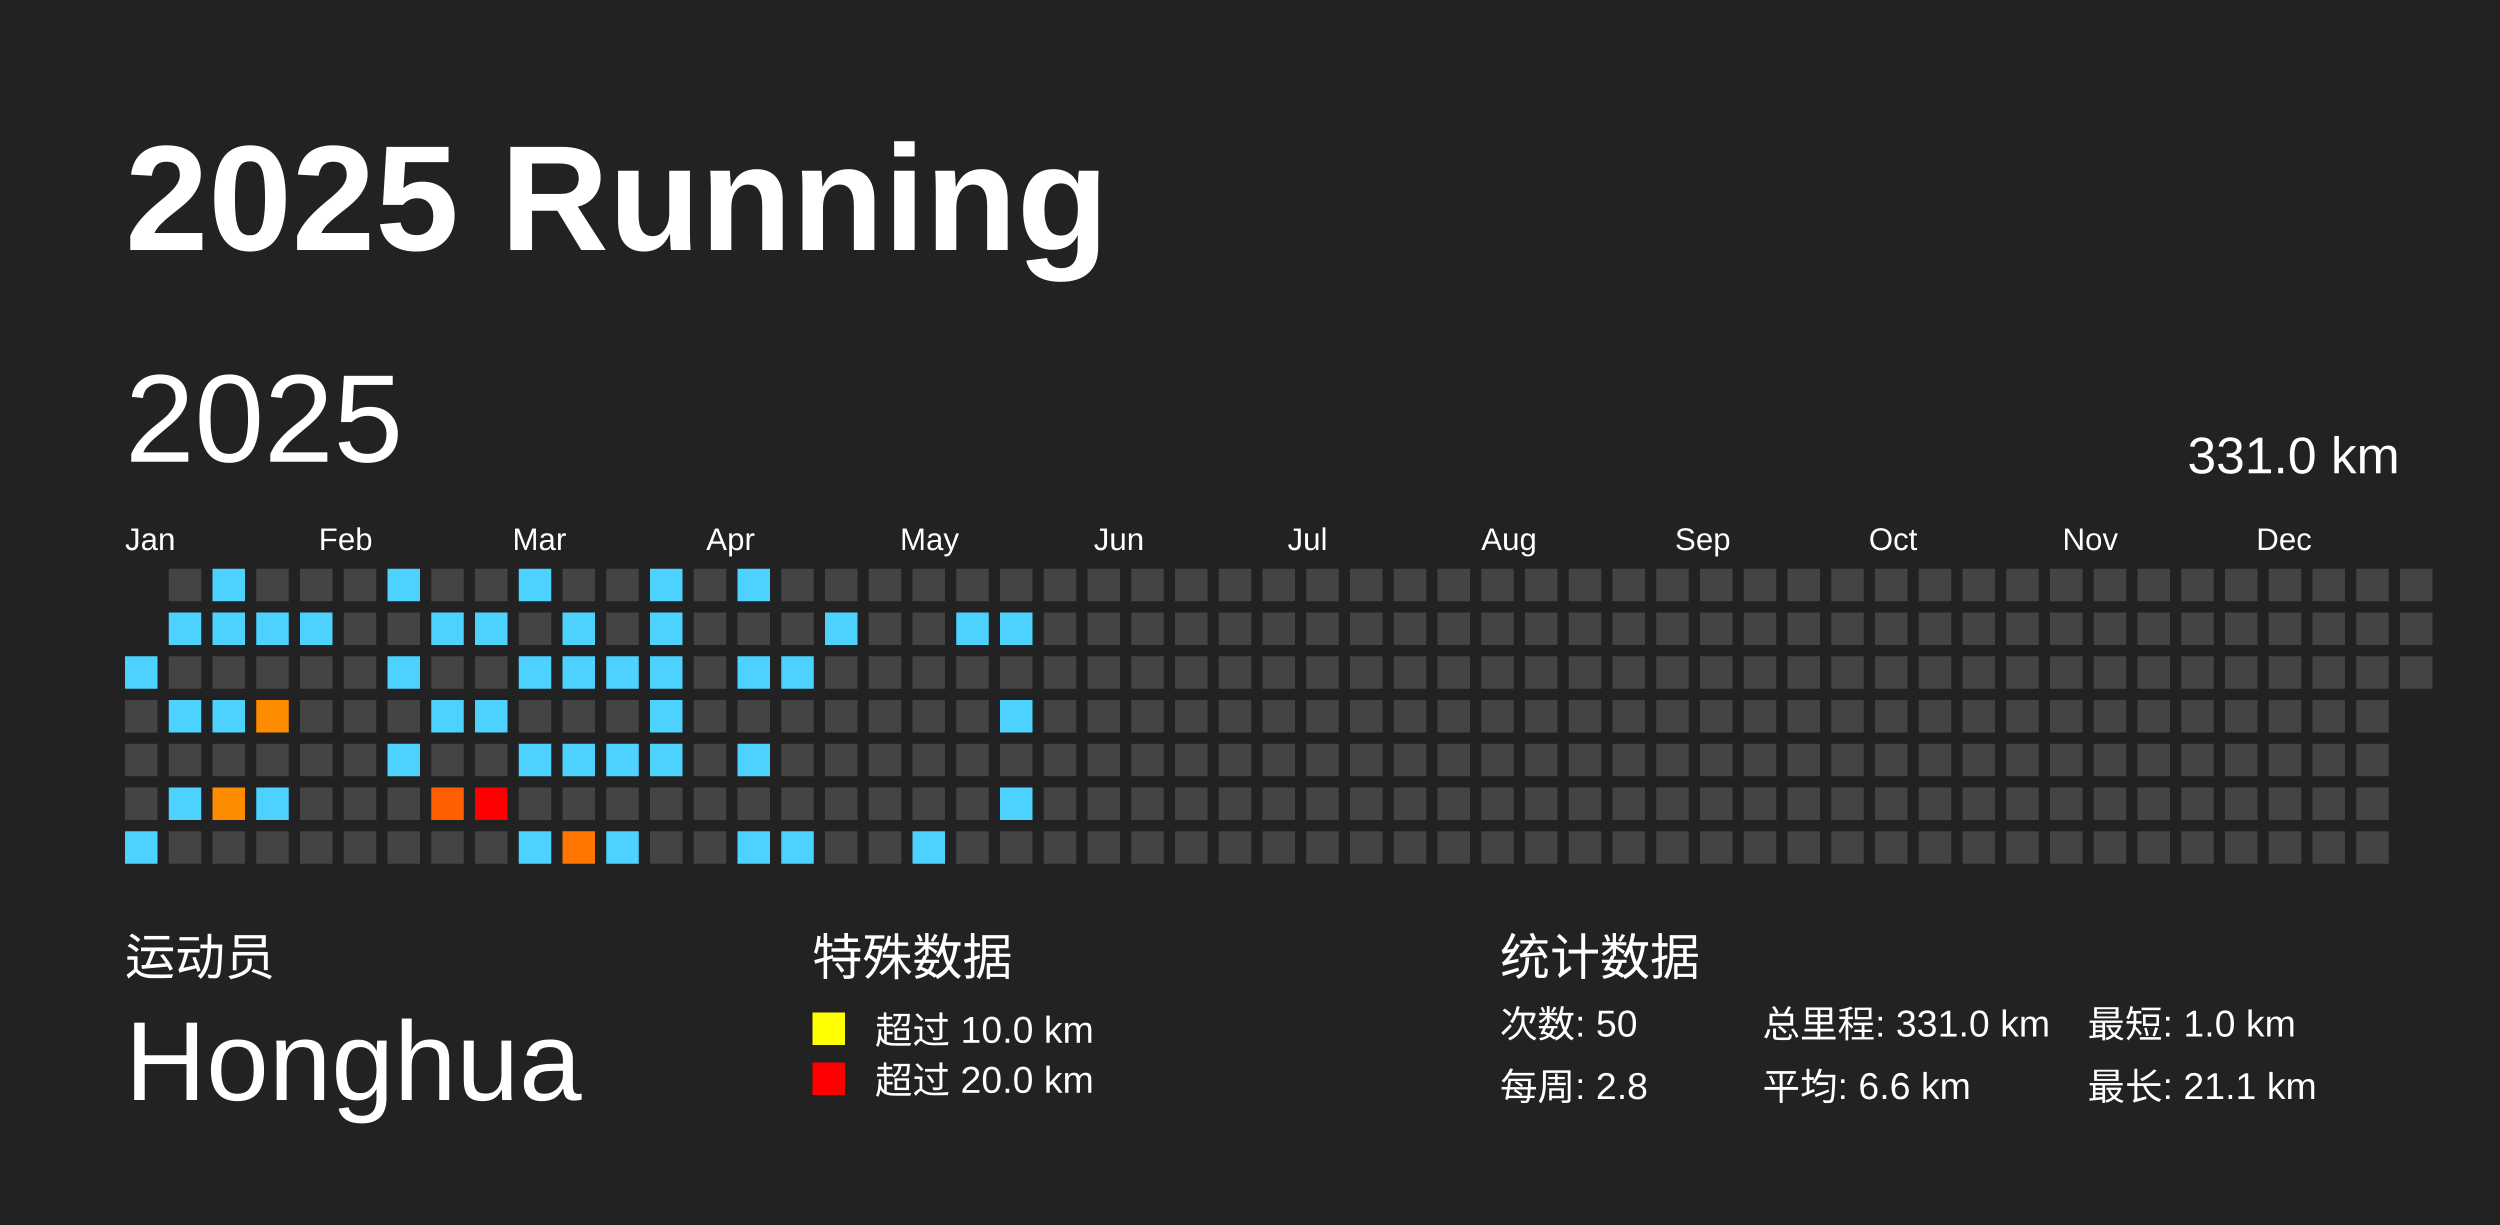
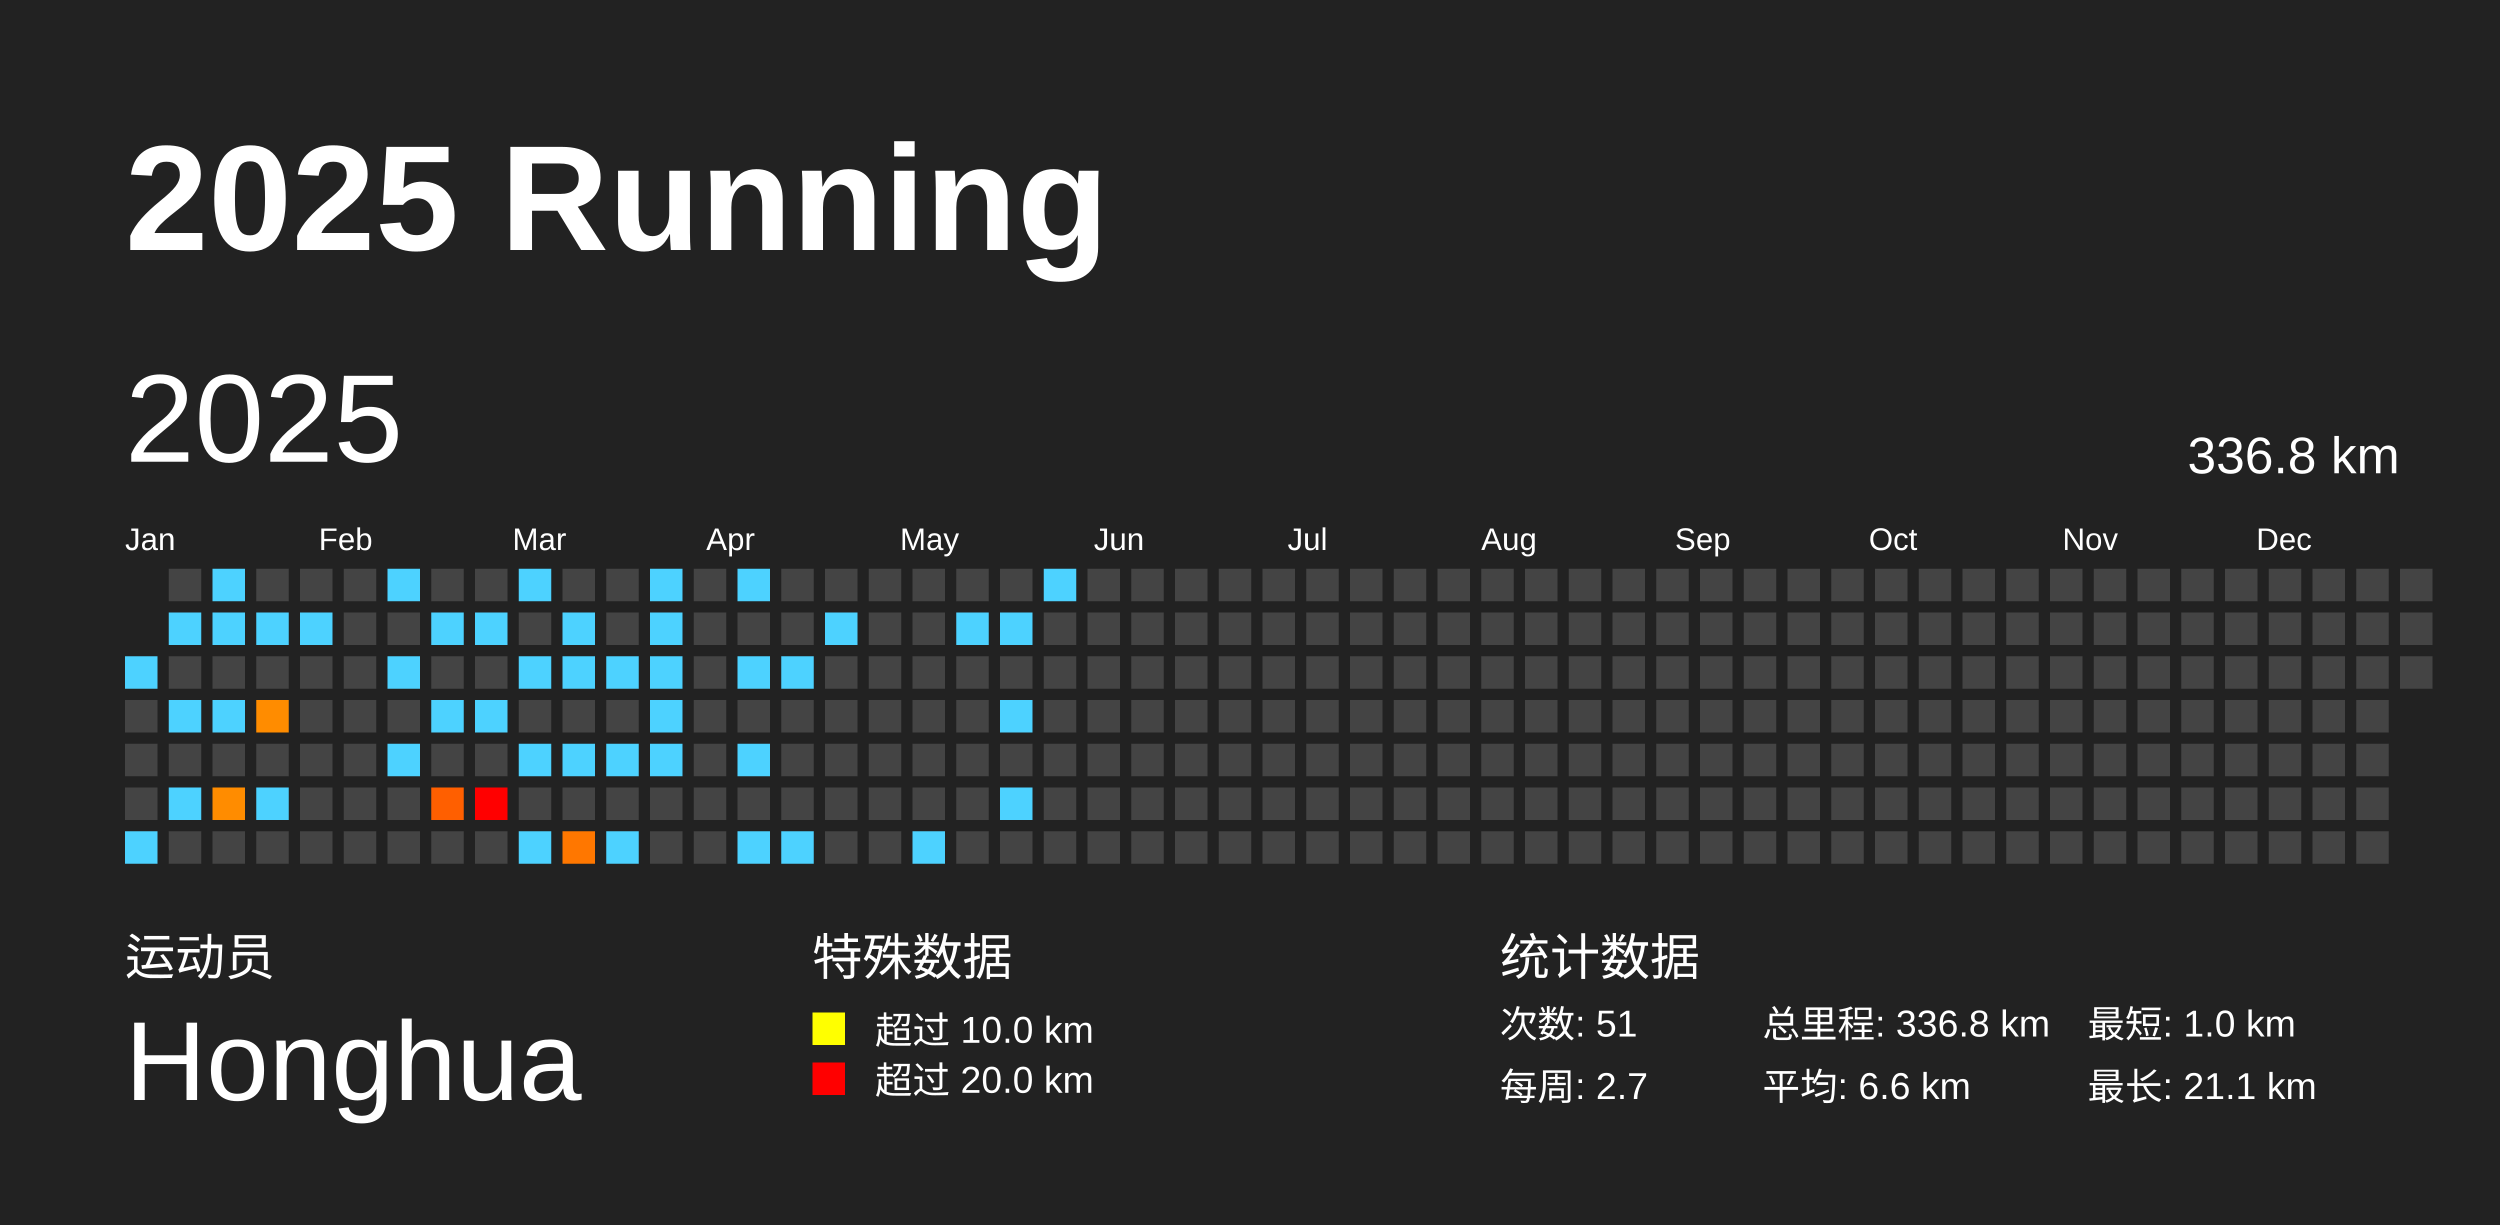
<svg xmlns="http://www.w3.org/2000/svg" baseProfile="full" height="98mm" version="1.1" viewBox="0,0,200,98" width="200mm">
  <defs />
  <rect fill="#222222" height="98" width="200" x="0" y="0" />
  <text fill="#FFFFFF" style="font-size:12px; font-family:Arial; font-weight:bold;" x="10" y="20">2025 Running</text>
  <text fill="#FFFFFF" style="font-size:4px; font-family:Arial" x="10" y="78">运动员</text>
  <text fill="#FFFFFF" style="font-size:9px; font-family:Arial" x="10" y="88">Honghua</text>
  <text fill="#FFFFFF" style="font-size:4px; font-family:Arial" x="65" y="78">特殊数据</text>
  <rect fill="yellow" height="2.6" width="2.6" x="65" y="81" />
  <text fill="#FFFFFF" style="font-size:3px; font-family:Arial" x="70" y="83.5">超过 10.0 km</text>
  <rect fill="red" height="2.6" width="2.6" x="65" y="85" />
  <text fill="#FFFFFF" style="font-size:3px; font-family:Arial" x="70" y="87.5">超过 20.0 km</text>
  <text fill="#FFFFFF" style="font-size:4px; font-family:Arial" x="120" y="78">统计数据</text>
-   <text fill="#FFFFFF" style="font-size:3px; font-family:Arial" x="120" y="83">次数: 50</text>
-   <text fill="#FFFFFF" style="font-size:3px; font-family:Arial" x="120" y="88">每周: 2.8</text>
-   <text fill="#FFFFFF" style="font-size:3px; font-family:Arial" x="141" y="83">总里程: 331.0 km</text>
+   <text fill="#FFFFFF" style="font-size:3px; font-family:Arial" x="120" y="83">次数: 51</text>
+   <text fill="#FFFFFF" style="font-size:3px; font-family:Arial" x="120" y="88">每周: 2.7</text>
+   <text fill="#FFFFFF" style="font-size:3px; font-family:Arial" x="141" y="83">总里程: 336.8 km</text>
  <text fill="#FFFFFF" style="font-size:3px; font-family:Arial" x="141" y="88">平均: 6.6 km</text>
  <text fill="#FFFFFF" style="font-size:3px; font-family:Arial" x="167" y="83">最短: 1.0 km</text>
  <text fill="#FFFFFF" style="font-size:3px; font-family:Arial" x="167" y="88">最长: 21.1 km</text>
  <text dominant-baseline="hanging" fill="#FFFFFF" style="font-size:10.0px; font-family:Arial;" x="10" y="30">2025</text>
-   <text dominant-baseline="hanging" fill="#FFFFFF" style="font-size:4.125px; font-family:Arial;" x="175" y="35">331.0 km</text>
+   <text dominant-baseline="hanging" fill="#FFFFFF" style="font-size:4.125px; font-family:Arial;" x="175" y="35">336.8 km</text>
  <text fill="#FFFFFF" style="font-size:2.5px; font-family:Arial" x="10.0" y="44">Jan</text>
  <text fill="#FFFFFF" style="font-size:2.5px; font-family:Arial" x="25.5" y="44">Feb</text>
  <text fill="#FFFFFF" style="font-size:2.5px; font-family:Arial" x="41.0" y="44">Mar</text>
  <text fill="#FFFFFF" style="font-size:2.5px; font-family:Arial" x="56.5" y="44">Apr</text>
  <text fill="#FFFFFF" style="font-size:2.5px; font-family:Arial" x="72.0" y="44">May</text>
  <text fill="#FFFFFF" style="font-size:2.5px; font-family:Arial" x="87.5" y="44">Jun</text>
  <text fill="#FFFFFF" style="font-size:2.5px; font-family:Arial" x="103.0" y="44">Jul</text>
  <text fill="#FFFFFF" style="font-size:2.5px; font-family:Arial" x="118.5" y="44">Aug</text>
  <text fill="#FFFFFF" style="font-size:2.5px; font-family:Arial" x="134.0" y="44">Sep</text>
  <text fill="#FFFFFF" style="font-size:2.5px; font-family:Arial" x="149.5" y="44">Oct</text>
  <text fill="#FFFFFF" style="font-size:2.5px; font-family:Arial" x="165.0" y="44">Nov</text>
  <text fill="#FFFFFF" style="font-size:2.5px; font-family:Arial" x="180.5" y="44">Dec</text>
  <rect fill="#4dd2ff" height="2.6" width="2.6" x="10.0" y="52.5" />
  <rect fill="#444444" height="2.6" width="2.6" x="10.0" y="56.0" />
  <rect fill="#444444" height="2.6" width="2.6" x="10.0" y="59.5" />
  <rect fill="#444444" height="2.6" width="2.6" x="10.0" y="63.0" />
  <rect fill="#4dd2ff" height="2.6" width="2.6" x="10.0" y="66.5" />
  <rect fill="#444444" height="2.6" width="2.6" x="13.5" y="45.5" />
  <rect fill="#4dd2ff" height="2.6" width="2.6" x="13.5" y="49.0" />
  <rect fill="#444444" height="2.6" width="2.6" x="13.5" y="52.5" />
  <rect fill="#4dd2ff" height="2.6" width="2.6" x="13.5" y="56.0" />
  <rect fill="#444444" height="2.6" width="2.6" x="13.5" y="59.5" />
  <rect fill="#4dd2ff" height="2.6" width="2.6" x="13.5" y="63.0" />
  <rect fill="#444444" height="2.6" width="2.6" x="13.5" y="66.5" />
  <rect fill="#4dd2ff" height="2.6" width="2.6" x="17.0" y="45.5" />
  <rect fill="#4dd2ff" height="2.6" width="2.6" x="17.0" y="49.0" />
  <rect fill="#444444" height="2.6" width="2.6" x="17.0" y="52.5" />
  <rect fill="#4dd2ff" height="2.6" width="2.6" x="17.0" y="56.0" />
  <rect fill="#444444" height="2.6" width="2.6" x="17.0" y="59.5" />
  <rect fill="#ff8c00" height="2.6" width="2.6" x="17.0" y="63.0" />
  <rect fill="#444444" height="2.6" width="2.6" x="17.0" y="66.5" />
  <rect fill="#444444" height="2.6" width="2.6" x="20.5" y="45.5" />
  <rect fill="#4dd2ff" height="2.6" width="2.6" x="20.5" y="49.0" />
  <rect fill="#444444" height="2.6" width="2.6" x="20.5" y="52.5" />
  <rect fill="#ff8c00" height="2.6" width="2.6" x="20.5" y="56.0" />
  <rect fill="#444444" height="2.6" width="2.6" x="20.5" y="59.5" />
  <rect fill="#4dd2ff" height="2.6" width="2.6" x="20.5" y="63.0" />
  <rect fill="#444444" height="2.6" width="2.6" x="20.5" y="66.5" />
  <rect fill="#444444" height="2.6" width="2.6" x="24.0" y="45.5" />
  <rect fill="#4dd2ff" height="2.6" width="2.6" x="24.0" y="49.0" />
  <rect fill="#444444" height="2.6" width="2.6" x="24.0" y="52.5" />
  <rect fill="#444444" height="2.6" width="2.6" x="24.0" y="56.0" />
  <rect fill="#444444" height="2.6" width="2.6" x="24.0" y="59.5" />
  <rect fill="#444444" height="2.6" width="2.6" x="24.0" y="63.0" />
  <rect fill="#444444" height="2.6" width="2.6" x="24.0" y="66.5" />
  <rect fill="#444444" height="2.6" width="2.6" x="27.5" y="45.5" />
  <rect fill="#444444" height="2.6" width="2.6" x="27.5" y="49.0" />
  <rect fill="#444444" height="2.6" width="2.6" x="27.5" y="52.5" />
  <rect fill="#444444" height="2.6" width="2.6" x="27.5" y="56.0" />
  <rect fill="#444444" height="2.6" width="2.6" x="27.5" y="59.5" />
  <rect fill="#444444" height="2.6" width="2.6" x="27.5" y="63.0" />
  <rect fill="#444444" height="2.6" width="2.6" x="27.5" y="66.5" />
  <rect fill="#4dd2ff" height="2.6" width="2.6" x="31.0" y="45.5" />
  <rect fill="#444444" height="2.6" width="2.6" x="31.0" y="49.0" />
  <rect fill="#4dd2ff" height="2.6" width="2.6" x="31.0" y="52.5" />
  <rect fill="#444444" height="2.6" width="2.6" x="31.0" y="56.0" />
  <rect fill="#4dd2ff" height="2.6" width="2.6" x="31.0" y="59.5" />
  <rect fill="#444444" height="2.6" width="2.6" x="31.0" y="63.0" />
  <rect fill="#444444" height="2.6" width="2.6" x="31.0" y="66.5" />
  <rect fill="#444444" height="2.6" width="2.6" x="34.5" y="45.5" />
  <rect fill="#4dd2ff" height="2.6" width="2.6" x="34.5" y="49.0" />
  <rect fill="#444444" height="2.6" width="2.6" x="34.5" y="52.5" />
  <rect fill="#4dd2ff" height="2.6" width="2.6" x="34.5" y="56.0" />
  <rect fill="#444444" height="2.6" width="2.6" x="34.5" y="59.5" />
  <rect fill="#ff5f00" height="2.6" width="2.6" x="34.5" y="63.0" />
  <rect fill="#444444" height="2.6" width="2.6" x="34.5" y="66.5" />
  <rect fill="#444444" height="2.6" width="2.6" x="38.0" y="45.5" />
  <rect fill="#4dd2ff" height="2.6" width="2.6" x="38.0" y="49.0" />
  <rect fill="#444444" height="2.6" width="2.6" x="38.0" y="52.5" />
  <rect fill="#4dd2ff" height="2.6" width="2.6" x="38.0" y="56.0" />
  <rect fill="#444444" height="2.6" width="2.6" x="38.0" y="59.5" />
  <rect fill="red" height="2.6" width="2.6" x="38.0" y="63.0" />
  <rect fill="#444444" height="2.6" width="2.6" x="38.0" y="66.5" />
  <rect fill="#4dd2ff" height="2.6" width="2.6" x="41.5" y="45.5" />
  <rect fill="#444444" height="2.6" width="2.6" x="41.5" y="49.0" />
  <rect fill="#4dd2ff" height="2.6" width="2.6" x="41.5" y="52.5" />
  <rect fill="#444444" height="2.6" width="2.6" x="41.5" y="56.0" />
  <rect fill="#4dd2ff" height="2.6" width="2.6" x="41.5" y="59.5" />
  <rect fill="#444444" height="2.6" width="2.6" x="41.5" y="63.0" />
  <rect fill="#4dd2ff" height="2.6" width="2.6" x="41.5" y="66.5" />
  <rect fill="#444444" height="2.6" width="2.6" x="45.0" y="45.5" />
  <rect fill="#4dd2ff" height="2.6" width="2.6" x="45.0" y="49.0" />
  <rect fill="#4dd2ff" height="2.6" width="2.6" x="45.0" y="52.5" />
  <rect fill="#444444" height="2.6" width="2.6" x="45.0" y="56.0" />
  <rect fill="#4dd2ff" height="2.6" width="2.6" x="45.0" y="59.5" />
  <rect fill="#444444" height="2.6" width="2.6" x="45.0" y="63.0" />
  <rect fill="#ff7700" height="2.6" width="2.6" x="45.0" y="66.5" />
  <rect fill="#444444" height="2.6" width="2.6" x="48.5" y="45.5" />
  <rect fill="#444444" height="2.6" width="2.6" x="48.5" y="49.0" />
  <rect fill="#4dd2ff" height="2.6" width="2.6" x="48.5" y="52.5" />
  <rect fill="#444444" height="2.6" width="2.6" x="48.5" y="56.0" />
  <rect fill="#4dd2ff" height="2.6" width="2.6" x="48.5" y="59.5" />
  <rect fill="#444444" height="2.6" width="2.6" x="48.5" y="63.0" />
  <rect fill="#4dd2ff" height="2.6" width="2.6" x="48.5" y="66.5" />
  <rect fill="#4dd2ff" height="2.6" width="2.6" x="52.0" y="45.5" />
  <rect fill="#4dd2ff" height="2.6" width="2.6" x="52.0" y="49.0" />
  <rect fill="#4dd2ff" height="2.6" width="2.6" x="52.0" y="52.5" />
  <rect fill="#4dd2ff" height="2.6" width="2.6" x="52.0" y="56.0" />
  <rect fill="#4dd2ff" height="2.6" width="2.6" x="52.0" y="59.5" />
  <rect fill="#444444" height="2.6" width="2.6" x="52.0" y="63.0" />
  <rect fill="#444444" height="2.6" width="2.6" x="52.0" y="66.5" />
  <rect fill="#444444" height="2.6" width="2.6" x="55.5" y="45.5" />
  <rect fill="#444444" height="2.6" width="2.6" x="55.5" y="49.0" />
  <rect fill="#444444" height="2.6" width="2.6" x="55.5" y="52.5" />
  <rect fill="#444444" height="2.6" width="2.6" x="55.5" y="56.0" />
  <rect fill="#444444" height="2.6" width="2.6" x="55.5" y="59.5" />
  <rect fill="#444444" height="2.6" width="2.6" x="55.5" y="63.0" />
  <rect fill="#444444" height="2.6" width="2.6" x="55.5" y="66.5" />
  <rect fill="#4dd2ff" height="2.6" width="2.6" x="59.0" y="45.5" />
  <rect fill="#444444" height="2.6" width="2.6" x="59.0" y="49.0" />
  <rect fill="#4dd2ff" height="2.6" width="2.6" x="59.0" y="52.5" />
  <rect fill="#444444" height="2.6" width="2.6" x="59.0" y="56.0" />
  <rect fill="#4dd2ff" height="2.6" width="2.6" x="59.0" y="59.5" />
  <rect fill="#444444" height="2.6" width="2.6" x="59.0" y="63.0" />
  <rect fill="#4dd2ff" height="2.6" width="2.6" x="59.0" y="66.5" />
  <rect fill="#444444" height="2.6" width="2.6" x="62.5" y="45.5" />
  <rect fill="#444444" height="2.6" width="2.6" x="62.5" y="49.0" />
  <rect fill="#4dd2ff" height="2.6" width="2.6" x="62.5" y="52.5" />
  <rect fill="#444444" height="2.6" width="2.6" x="62.5" y="56.0" />
  <rect fill="#444444" height="2.6" width="2.6" x="62.5" y="59.5" />
  <rect fill="#444444" height="2.6" width="2.6" x="62.5" y="63.0" />
  <rect fill="#4dd2ff" height="2.6" width="2.6" x="62.5" y="66.5" />
  <rect fill="#444444" height="2.6" width="2.6" x="66.0" y="45.5" />
  <rect fill="#4dd2ff" height="2.6" width="2.6" x="66.0" y="49.0" />
  <rect fill="#444444" height="2.6" width="2.6" x="66.0" y="52.5" />
  <rect fill="#444444" height="2.6" width="2.6" x="66.0" y="56.0" />
  <rect fill="#444444" height="2.6" width="2.6" x="66.0" y="59.5" />
  <rect fill="#444444" height="2.6" width="2.6" x="66.0" y="63.0" />
  <rect fill="#444444" height="2.6" width="2.6" x="66.0" y="66.5" />
  <rect fill="#444444" height="2.6" width="2.6" x="69.5" y="45.5" />
  <rect fill="#444444" height="2.6" width="2.6" x="69.5" y="49.0" />
  <rect fill="#444444" height="2.6" width="2.6" x="69.5" y="52.5" />
  <rect fill="#444444" height="2.6" width="2.6" x="69.5" y="56.0" />
  <rect fill="#444444" height="2.6" width="2.6" x="69.5" y="59.5" />
  <rect fill="#444444" height="2.6" width="2.6" x="69.5" y="63.0" />
  <rect fill="#444444" height="2.6" width="2.6" x="69.5" y="66.5" />
  <rect fill="#444444" height="2.6" width="2.6" x="73.0" y="45.5" />
  <rect fill="#444444" height="2.6" width="2.6" x="73.0" y="49.0" />
  <rect fill="#444444" height="2.6" width="2.6" x="73.0" y="52.5" />
  <rect fill="#444444" height="2.6" width="2.6" x="73.0" y="56.0" />
  <rect fill="#444444" height="2.6" width="2.6" x="73.0" y="59.5" />
  <rect fill="#444444" height="2.6" width="2.6" x="73.0" y="63.0" />
  <rect fill="#4dd2ff" height="2.6" width="2.6" x="73.0" y="66.5" />
  <rect fill="#444444" height="2.6" width="2.6" x="76.5" y="45.5" />
  <rect fill="#4dd2ff" height="2.6" width="2.6" x="76.5" y="49.0" />
  <rect fill="#444444" height="2.6" width="2.6" x="76.5" y="52.5" />
  <rect fill="#444444" height="2.6" width="2.6" x="76.5" y="56.0" />
  <rect fill="#444444" height="2.6" width="2.6" x="76.5" y="59.5" />
  <rect fill="#444444" height="2.6" width="2.6" x="76.5" y="63.0" />
  <rect fill="#444444" height="2.6" width="2.6" x="76.5" y="66.5" />
  <rect fill="#444444" height="2.6" width="2.6" x="80.0" y="45.5" />
  <rect fill="#4dd2ff" height="2.6" width="2.6" x="80.0" y="49.0" />
  <rect fill="#444444" height="2.6" width="2.6" x="80.0" y="52.5" />
  <rect fill="#4dd2ff" height="2.6" width="2.6" x="80.0" y="56.0" />
  <rect fill="#444444" height="2.6" width="2.6" x="80.0" y="59.5" />
  <rect fill="#4dd2ff" height="2.6" width="2.6" x="80.0" y="63.0" />
  <rect fill="#444444" height="2.6" width="2.6" x="80.0" y="66.5" />
-   <rect fill="#444444" height="2.6" width="2.6" x="83.5" y="45.5" />
+   <rect fill="#4dd2ff" height="2.6" width="2.6" x="83.5" y="45.5" />
  <rect fill="#444444" height="2.6" width="2.6" x="83.5" y="49.0" />
  <rect fill="#444444" height="2.6" width="2.6" x="83.5" y="52.5" />
  <rect fill="#444444" height="2.6" width="2.6" x="83.5" y="56.0" />
  <rect fill="#444444" height="2.6" width="2.6" x="83.5" y="59.5" />
  <rect fill="#444444" height="2.6" width="2.6" x="83.5" y="63.0" />
  <rect fill="#444444" height="2.6" width="2.6" x="83.5" y="66.5" />
  <rect fill="#444444" height="2.6" width="2.6" x="87.0" y="45.5" />
  <rect fill="#444444" height="2.6" width="2.6" x="87.0" y="49.0" />
  <rect fill="#444444" height="2.6" width="2.6" x="87.0" y="52.5" />
  <rect fill="#444444" height="2.6" width="2.6" x="87.0" y="56.0" />
  <rect fill="#444444" height="2.6" width="2.6" x="87.0" y="59.5" />
  <rect fill="#444444" height="2.6" width="2.6" x="87.0" y="63.0" />
  <rect fill="#444444" height="2.6" width="2.6" x="87.0" y="66.5" />
  <rect fill="#444444" height="2.6" width="2.6" x="90.5" y="45.5" />
  <rect fill="#444444" height="2.6" width="2.6" x="90.5" y="49.0" />
  <rect fill="#444444" height="2.6" width="2.6" x="90.5" y="52.5" />
  <rect fill="#444444" height="2.6" width="2.6" x="90.5" y="56.0" />
  <rect fill="#444444" height="2.6" width="2.6" x="90.5" y="59.5" />
  <rect fill="#444444" height="2.6" width="2.6" x="90.5" y="63.0" />
  <rect fill="#444444" height="2.6" width="2.6" x="90.5" y="66.5" />
  <rect fill="#444444" height="2.6" width="2.6" x="94.0" y="45.5" />
  <rect fill="#444444" height="2.6" width="2.6" x="94.0" y="49.0" />
  <rect fill="#444444" height="2.6" width="2.6" x="94.0" y="52.5" />
  <rect fill="#444444" height="2.6" width="2.6" x="94.0" y="56.0" />
  <rect fill="#444444" height="2.6" width="2.6" x="94.0" y="59.5" />
  <rect fill="#444444" height="2.6" width="2.6" x="94.0" y="63.0" />
  <rect fill="#444444" height="2.6" width="2.6" x="94.0" y="66.5" />
  <rect fill="#444444" height="2.6" width="2.6" x="97.5" y="45.5" />
  <rect fill="#444444" height="2.6" width="2.6" x="97.5" y="49.0" />
  <rect fill="#444444" height="2.6" width="2.6" x="97.5" y="52.5" />
  <rect fill="#444444" height="2.6" width="2.6" x="97.5" y="56.0" />
  <rect fill="#444444" height="2.6" width="2.6" x="97.5" y="59.5" />
  <rect fill="#444444" height="2.6" width="2.6" x="97.5" y="63.0" />
  <rect fill="#444444" height="2.6" width="2.6" x="97.5" y="66.5" />
  <rect fill="#444444" height="2.6" width="2.6" x="101.0" y="45.5" />
  <rect fill="#444444" height="2.6" width="2.6" x="101.0" y="49.0" />
  <rect fill="#444444" height="2.6" width="2.6" x="101.0" y="52.5" />
  <rect fill="#444444" height="2.6" width="2.6" x="101.0" y="56.0" />
  <rect fill="#444444" height="2.6" width="2.6" x="101.0" y="59.5" />
  <rect fill="#444444" height="2.6" width="2.6" x="101.0" y="63.0" />
  <rect fill="#444444" height="2.6" width="2.6" x="101.0" y="66.5" />
  <rect fill="#444444" height="2.6" width="2.6" x="104.5" y="45.5" />
  <rect fill="#444444" height="2.6" width="2.6" x="104.5" y="49.0" />
  <rect fill="#444444" height="2.6" width="2.6" x="104.5" y="52.5" />
  <rect fill="#444444" height="2.6" width="2.6" x="104.5" y="56.0" />
  <rect fill="#444444" height="2.6" width="2.6" x="104.5" y="59.5" />
  <rect fill="#444444" height="2.6" width="2.6" x="104.5" y="63.0" />
  <rect fill="#444444" height="2.6" width="2.6" x="104.5" y="66.5" />
  <rect fill="#444444" height="2.6" width="2.6" x="108.0" y="45.5" />
  <rect fill="#444444" height="2.6" width="2.6" x="108.0" y="49.0" />
  <rect fill="#444444" height="2.6" width="2.6" x="108.0" y="52.5" />
  <rect fill="#444444" height="2.6" width="2.6" x="108.0" y="56.0" />
  <rect fill="#444444" height="2.6" width="2.6" x="108.0" y="59.5" />
  <rect fill="#444444" height="2.6" width="2.6" x="108.0" y="63.0" />
  <rect fill="#444444" height="2.6" width="2.6" x="108.0" y="66.5" />
  <rect fill="#444444" height="2.6" width="2.6" x="111.5" y="45.5" />
  <rect fill="#444444" height="2.6" width="2.6" x="111.5" y="49.0" />
  <rect fill="#444444" height="2.6" width="2.6" x="111.5" y="52.5" />
  <rect fill="#444444" height="2.6" width="2.6" x="111.5" y="56.0" />
  <rect fill="#444444" height="2.6" width="2.6" x="111.5" y="59.5" />
  <rect fill="#444444" height="2.6" width="2.6" x="111.5" y="63.0" />
  <rect fill="#444444" height="2.6" width="2.6" x="111.5" y="66.5" />
  <rect fill="#444444" height="2.6" width="2.6" x="115.0" y="45.5" />
  <rect fill="#444444" height="2.6" width="2.6" x="115.0" y="49.0" />
  <rect fill="#444444" height="2.6" width="2.6" x="115.0" y="52.5" />
  <rect fill="#444444" height="2.6" width="2.6" x="115.0" y="56.0" />
  <rect fill="#444444" height="2.6" width="2.6" x="115.0" y="59.5" />
  <rect fill="#444444" height="2.6" width="2.6" x="115.0" y="63.0" />
  <rect fill="#444444" height="2.6" width="2.6" x="115.0" y="66.5" />
  <rect fill="#444444" height="2.6" width="2.6" x="118.5" y="45.5" />
  <rect fill="#444444" height="2.6" width="2.6" x="118.5" y="49.0" />
  <rect fill="#444444" height="2.6" width="2.6" x="118.5" y="52.5" />
  <rect fill="#444444" height="2.6" width="2.6" x="118.5" y="56.0" />
  <rect fill="#444444" height="2.6" width="2.6" x="118.5" y="59.5" />
  <rect fill="#444444" height="2.6" width="2.6" x="118.5" y="63.0" />
  <rect fill="#444444" height="2.6" width="2.6" x="118.5" y="66.5" />
  <rect fill="#444444" height="2.6" width="2.6" x="122.0" y="45.5" />
  <rect fill="#444444" height="2.6" width="2.6" x="122.0" y="49.0" />
  <rect fill="#444444" height="2.6" width="2.6" x="122.0" y="52.5" />
  <rect fill="#444444" height="2.6" width="2.6" x="122.0" y="56.0" />
  <rect fill="#444444" height="2.6" width="2.6" x="122.0" y="59.5" />
  <rect fill="#444444" height="2.6" width="2.6" x="122.0" y="63.0" />
  <rect fill="#444444" height="2.6" width="2.6" x="122.0" y="66.5" />
  <rect fill="#444444" height="2.6" width="2.6" x="125.5" y="45.5" />
  <rect fill="#444444" height="2.6" width="2.6" x="125.5" y="49.0" />
  <rect fill="#444444" height="2.6" width="2.6" x="125.5" y="52.5" />
  <rect fill="#444444" height="2.6" width="2.6" x="125.5" y="56.0" />
  <rect fill="#444444" height="2.6" width="2.6" x="125.5" y="59.5" />
  <rect fill="#444444" height="2.6" width="2.6" x="125.5" y="63.0" />
  <rect fill="#444444" height="2.6" width="2.6" x="125.5" y="66.5" />
  <rect fill="#444444" height="2.6" width="2.6" x="129.0" y="45.5" />
  <rect fill="#444444" height="2.6" width="2.6" x="129.0" y="49.0" />
  <rect fill="#444444" height="2.6" width="2.6" x="129.0" y="52.5" />
  <rect fill="#444444" height="2.6" width="2.6" x="129.0" y="56.0" />
  <rect fill="#444444" height="2.6" width="2.6" x="129.0" y="59.5" />
  <rect fill="#444444" height="2.6" width="2.6" x="129.0" y="63.0" />
  <rect fill="#444444" height="2.6" width="2.6" x="129.0" y="66.5" />
  <rect fill="#444444" height="2.6" width="2.6" x="132.5" y="45.5" />
  <rect fill="#444444" height="2.6" width="2.6" x="132.5" y="49.0" />
  <rect fill="#444444" height="2.6" width="2.6" x="132.5" y="52.5" />
  <rect fill="#444444" height="2.6" width="2.6" x="132.5" y="56.0" />
  <rect fill="#444444" height="2.6" width="2.6" x="132.5" y="59.5" />
  <rect fill="#444444" height="2.6" width="2.6" x="132.5" y="63.0" />
  <rect fill="#444444" height="2.6" width="2.6" x="132.5" y="66.5" />
  <rect fill="#444444" height="2.6" width="2.6" x="136.0" y="45.5" />
  <rect fill="#444444" height="2.6" width="2.6" x="136.0" y="49.0" />
  <rect fill="#444444" height="2.6" width="2.6" x="136.0" y="52.5" />
  <rect fill="#444444" height="2.6" width="2.6" x="136.0" y="56.0" />
  <rect fill="#444444" height="2.6" width="2.6" x="136.0" y="59.5" />
  <rect fill="#444444" height="2.6" width="2.6" x="136.0" y="63.0" />
  <rect fill="#444444" height="2.6" width="2.6" x="136.0" y="66.5" />
  <rect fill="#444444" height="2.6" width="2.6" x="139.5" y="45.5" />
  <rect fill="#444444" height="2.6" width="2.6" x="139.5" y="49.0" />
  <rect fill="#444444" height="2.6" width="2.6" x="139.5" y="52.5" />
  <rect fill="#444444" height="2.6" width="2.6" x="139.5" y="56.0" />
  <rect fill="#444444" height="2.6" width="2.6" x="139.5" y="59.5" />
  <rect fill="#444444" height="2.6" width="2.6" x="139.5" y="63.0" />
  <rect fill="#444444" height="2.6" width="2.6" x="139.5" y="66.5" />
  <rect fill="#444444" height="2.6" width="2.6" x="143.0" y="45.5" />
  <rect fill="#444444" height="2.6" width="2.6" x="143.0" y="49.0" />
  <rect fill="#444444" height="2.6" width="2.6" x="143.0" y="52.5" />
  <rect fill="#444444" height="2.6" width="2.6" x="143.0" y="56.0" />
  <rect fill="#444444" height="2.6" width="2.6" x="143.0" y="59.5" />
  <rect fill="#444444" height="2.6" width="2.6" x="143.0" y="63.0" />
  <rect fill="#444444" height="2.6" width="2.6" x="143.0" y="66.5" />
  <rect fill="#444444" height="2.6" width="2.6" x="146.5" y="45.5" />
  <rect fill="#444444" height="2.6" width="2.6" x="146.5" y="49.0" />
  <rect fill="#444444" height="2.6" width="2.6" x="146.5" y="52.5" />
  <rect fill="#444444" height="2.6" width="2.6" x="146.5" y="56.0" />
  <rect fill="#444444" height="2.6" width="2.6" x="146.5" y="59.5" />
  <rect fill="#444444" height="2.6" width="2.6" x="146.5" y="63.0" />
  <rect fill="#444444" height="2.6" width="2.6" x="146.5" y="66.5" />
  <rect fill="#444444" height="2.6" width="2.6" x="150.0" y="45.5" />
  <rect fill="#444444" height="2.6" width="2.6" x="150.0" y="49.0" />
  <rect fill="#444444" height="2.6" width="2.6" x="150.0" y="52.5" />
  <rect fill="#444444" height="2.6" width="2.6" x="150.0" y="56.0" />
  <rect fill="#444444" height="2.6" width="2.6" x="150.0" y="59.5" />
  <rect fill="#444444" height="2.6" width="2.6" x="150.0" y="63.0" />
  <rect fill="#444444" height="2.6" width="2.6" x="150.0" y="66.5" />
  <rect fill="#444444" height="2.6" width="2.6" x="153.5" y="45.5" />
  <rect fill="#444444" height="2.6" width="2.6" x="153.5" y="49.0" />
  <rect fill="#444444" height="2.6" width="2.6" x="153.5" y="52.5" />
  <rect fill="#444444" height="2.6" width="2.6" x="153.5" y="56.0" />
  <rect fill="#444444" height="2.6" width="2.6" x="153.5" y="59.5" />
  <rect fill="#444444" height="2.6" width="2.6" x="153.5" y="63.0" />
  <rect fill="#444444" height="2.6" width="2.6" x="153.5" y="66.5" />
  <rect fill="#444444" height="2.6" width="2.6" x="157.0" y="45.5" />
  <rect fill="#444444" height="2.6" width="2.6" x="157.0" y="49.0" />
  <rect fill="#444444" height="2.6" width="2.6" x="157.0" y="52.5" />
  <rect fill="#444444" height="2.6" width="2.6" x="157.0" y="56.0" />
  <rect fill="#444444" height="2.6" width="2.6" x="157.0" y="59.5" />
  <rect fill="#444444" height="2.6" width="2.6" x="157.0" y="63.0" />
  <rect fill="#444444" height="2.6" width="2.6" x="157.0" y="66.5" />
  <rect fill="#444444" height="2.6" width="2.6" x="160.5" y="45.5" />
  <rect fill="#444444" height="2.6" width="2.6" x="160.5" y="49.0" />
  <rect fill="#444444" height="2.6" width="2.6" x="160.5" y="52.5" />
  <rect fill="#444444" height="2.6" width="2.6" x="160.5" y="56.0" />
  <rect fill="#444444" height="2.6" width="2.6" x="160.5" y="59.5" />
  <rect fill="#444444" height="2.6" width="2.6" x="160.5" y="63.0" />
  <rect fill="#444444" height="2.6" width="2.6" x="160.5" y="66.5" />
  <rect fill="#444444" height="2.6" width="2.6" x="164.0" y="45.5" />
  <rect fill="#444444" height="2.6" width="2.6" x="164.0" y="49.0" />
  <rect fill="#444444" height="2.6" width="2.6" x="164.0" y="52.5" />
  <rect fill="#444444" height="2.6" width="2.6" x="164.0" y="56.0" />
  <rect fill="#444444" height="2.6" width="2.6" x="164.0" y="59.5" />
  <rect fill="#444444" height="2.6" width="2.6" x="164.0" y="63.0" />
  <rect fill="#444444" height="2.6" width="2.6" x="164.0" y="66.5" />
  <rect fill="#444444" height="2.6" width="2.6" x="167.5" y="45.5" />
  <rect fill="#444444" height="2.6" width="2.6" x="167.5" y="49.0" />
  <rect fill="#444444" height="2.6" width="2.6" x="167.5" y="52.5" />
  <rect fill="#444444" height="2.6" width="2.6" x="167.5" y="56.0" />
  <rect fill="#444444" height="2.6" width="2.6" x="167.5" y="59.5" />
  <rect fill="#444444" height="2.6" width="2.6" x="167.5" y="63.0" />
  <rect fill="#444444" height="2.6" width="2.6" x="167.5" y="66.5" />
  <rect fill="#444444" height="2.6" width="2.6" x="171.0" y="45.5" />
  <rect fill="#444444" height="2.6" width="2.6" x="171.0" y="49.0" />
  <rect fill="#444444" height="2.6" width="2.6" x="171.0" y="52.5" />
  <rect fill="#444444" height="2.6" width="2.6" x="171.0" y="56.0" />
  <rect fill="#444444" height="2.6" width="2.6" x="171.0" y="59.5" />
  <rect fill="#444444" height="2.6" width="2.6" x="171.0" y="63.0" />
  <rect fill="#444444" height="2.6" width="2.6" x="171.0" y="66.5" />
  <rect fill="#444444" height="2.6" width="2.6" x="174.5" y="45.5" />
  <rect fill="#444444" height="2.6" width="2.6" x="174.5" y="49.0" />
  <rect fill="#444444" height="2.6" width="2.6" x="174.5" y="52.5" />
  <rect fill="#444444" height="2.6" width="2.6" x="174.5" y="56.0" />
  <rect fill="#444444" height="2.6" width="2.6" x="174.5" y="59.5" />
  <rect fill="#444444" height="2.6" width="2.6" x="174.5" y="63.0" />
  <rect fill="#444444" height="2.6" width="2.6" x="174.5" y="66.5" />
  <rect fill="#444444" height="2.6" width="2.6" x="178.0" y="45.5" />
  <rect fill="#444444" height="2.6" width="2.6" x="178.0" y="49.0" />
  <rect fill="#444444" height="2.6" width="2.6" x="178.0" y="52.5" />
  <rect fill="#444444" height="2.6" width="2.6" x="178.0" y="56.0" />
  <rect fill="#444444" height="2.6" width="2.6" x="178.0" y="59.5" />
  <rect fill="#444444" height="2.6" width="2.6" x="178.0" y="63.0" />
  <rect fill="#444444" height="2.6" width="2.6" x="178.0" y="66.5" />
  <rect fill="#444444" height="2.6" width="2.6" x="181.5" y="45.5" />
  <rect fill="#444444" height="2.6" width="2.6" x="181.5" y="49.0" />
  <rect fill="#444444" height="2.6" width="2.6" x="181.5" y="52.5" />
  <rect fill="#444444" height="2.6" width="2.6" x="181.5" y="56.0" />
  <rect fill="#444444" height="2.6" width="2.6" x="181.5" y="59.5" />
  <rect fill="#444444" height="2.6" width="2.6" x="181.5" y="63.0" />
  <rect fill="#444444" height="2.6" width="2.6" x="181.5" y="66.5" />
  <rect fill="#444444" height="2.6" width="2.6" x="185.0" y="45.5" />
  <rect fill="#444444" height="2.6" width="2.6" x="185.0" y="49.0" />
  <rect fill="#444444" height="2.6" width="2.6" x="185.0" y="52.5" />
  <rect fill="#444444" height="2.6" width="2.6" x="185.0" y="56.0" />
  <rect fill="#444444" height="2.6" width="2.6" x="185.0" y="59.5" />
  <rect fill="#444444" height="2.6" width="2.6" x="185.0" y="63.0" />
  <rect fill="#444444" height="2.6" width="2.6" x="185.0" y="66.5" />
  <rect fill="#444444" height="2.6" width="2.6" x="188.5" y="45.5" />
  <rect fill="#444444" height="2.6" width="2.6" x="188.5" y="49.0" />
  <rect fill="#444444" height="2.6" width="2.6" x="188.5" y="52.5" />
  <rect fill="#444444" height="2.6" width="2.6" x="188.5" y="56.0" />
  <rect fill="#444444" height="2.6" width="2.6" x="188.5" y="59.5" />
  <rect fill="#444444" height="2.6" width="2.6" x="188.5" y="63.0" />
  <rect fill="#444444" height="2.6" width="2.6" x="188.5" y="66.5" />
  <rect fill="#444444" height="2.6" width="2.6" x="192.0" y="45.5" />
  <rect fill="#444444" height="2.6" width="2.6" x="192.0" y="49.0" />
  <rect fill="#444444" height="2.6" width="2.6" x="192.0" y="52.5" />
</svg>
